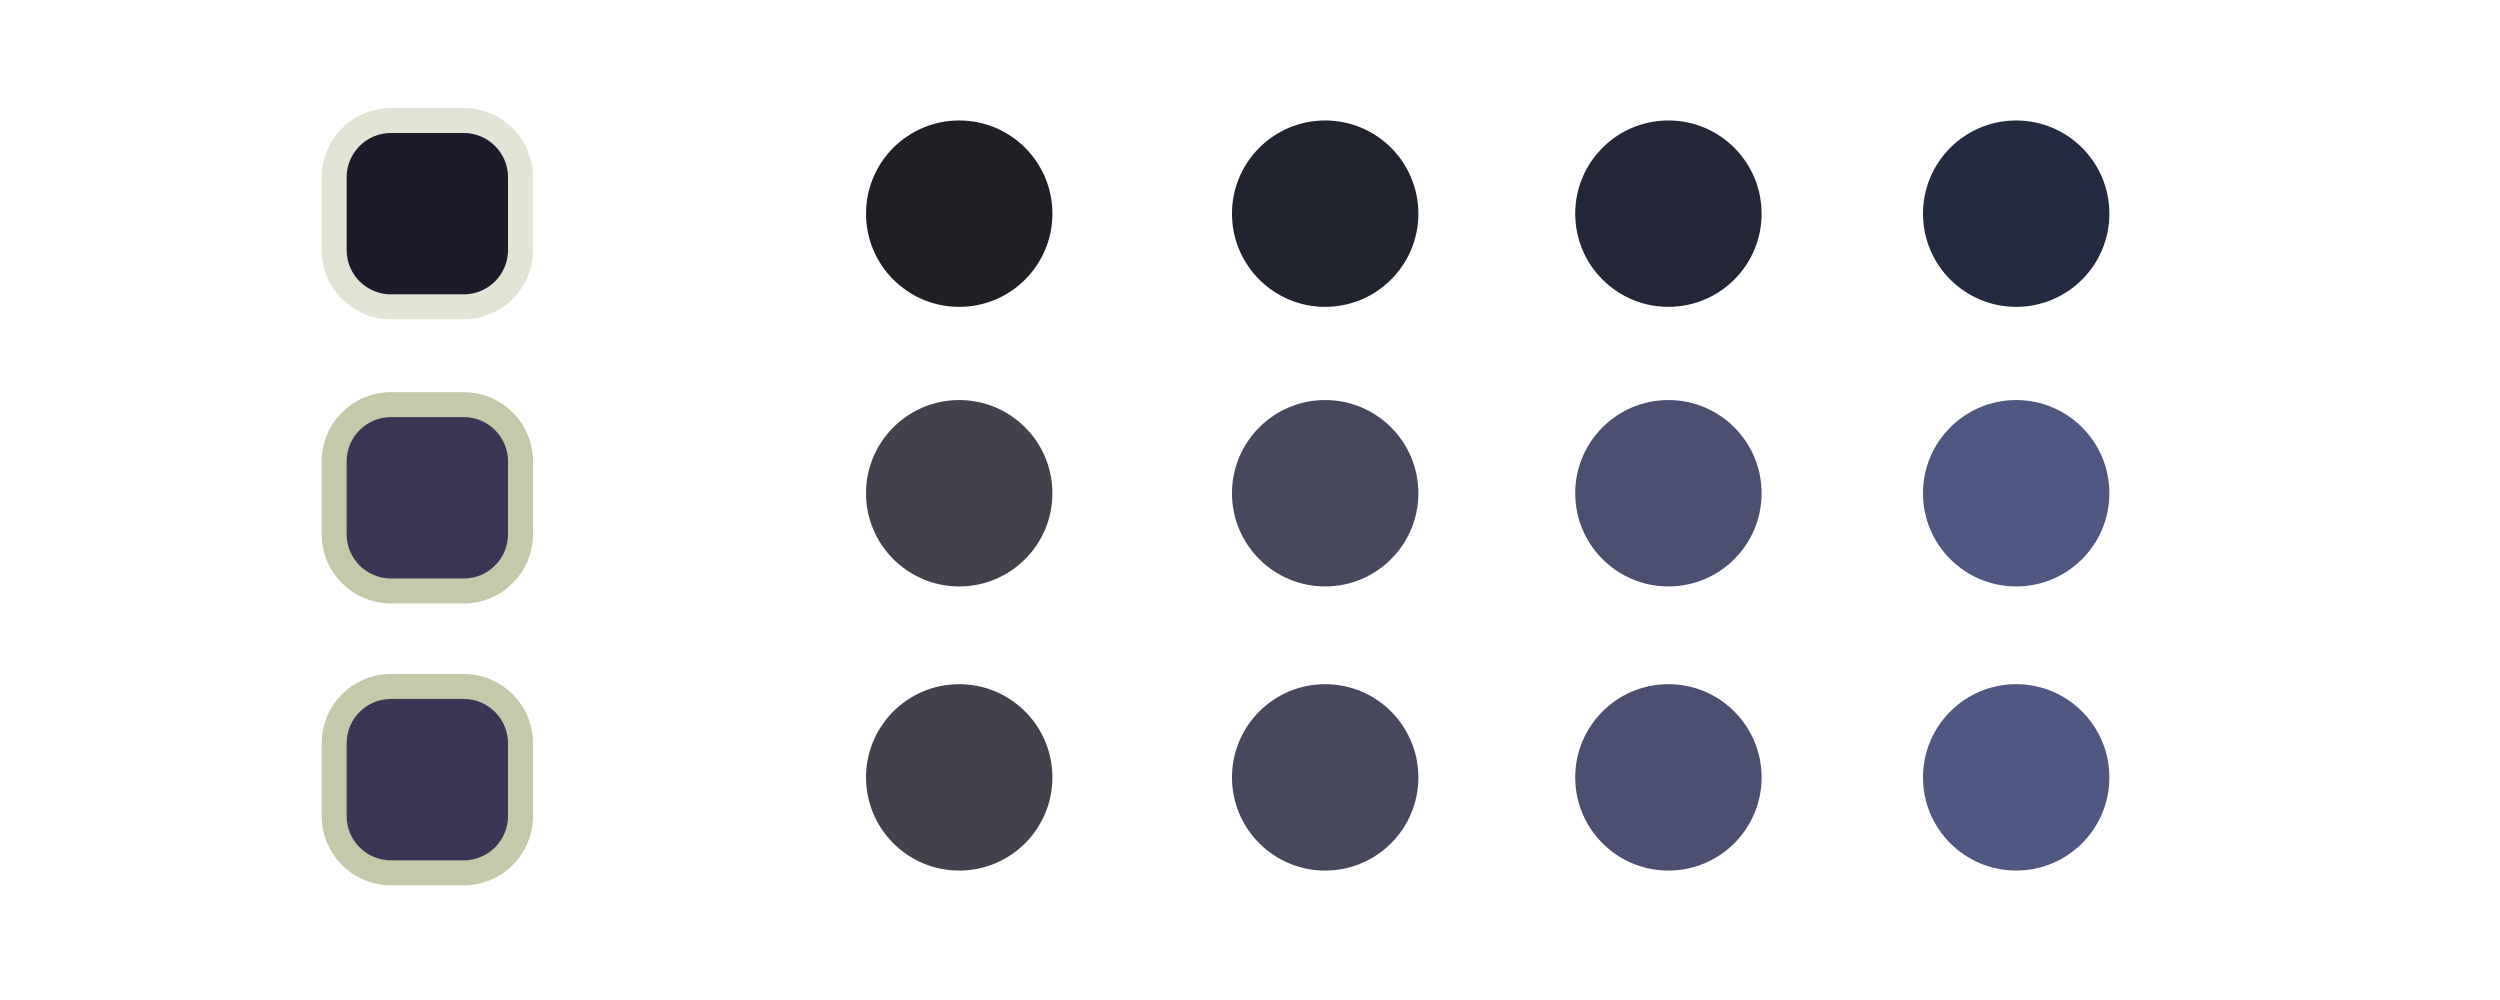
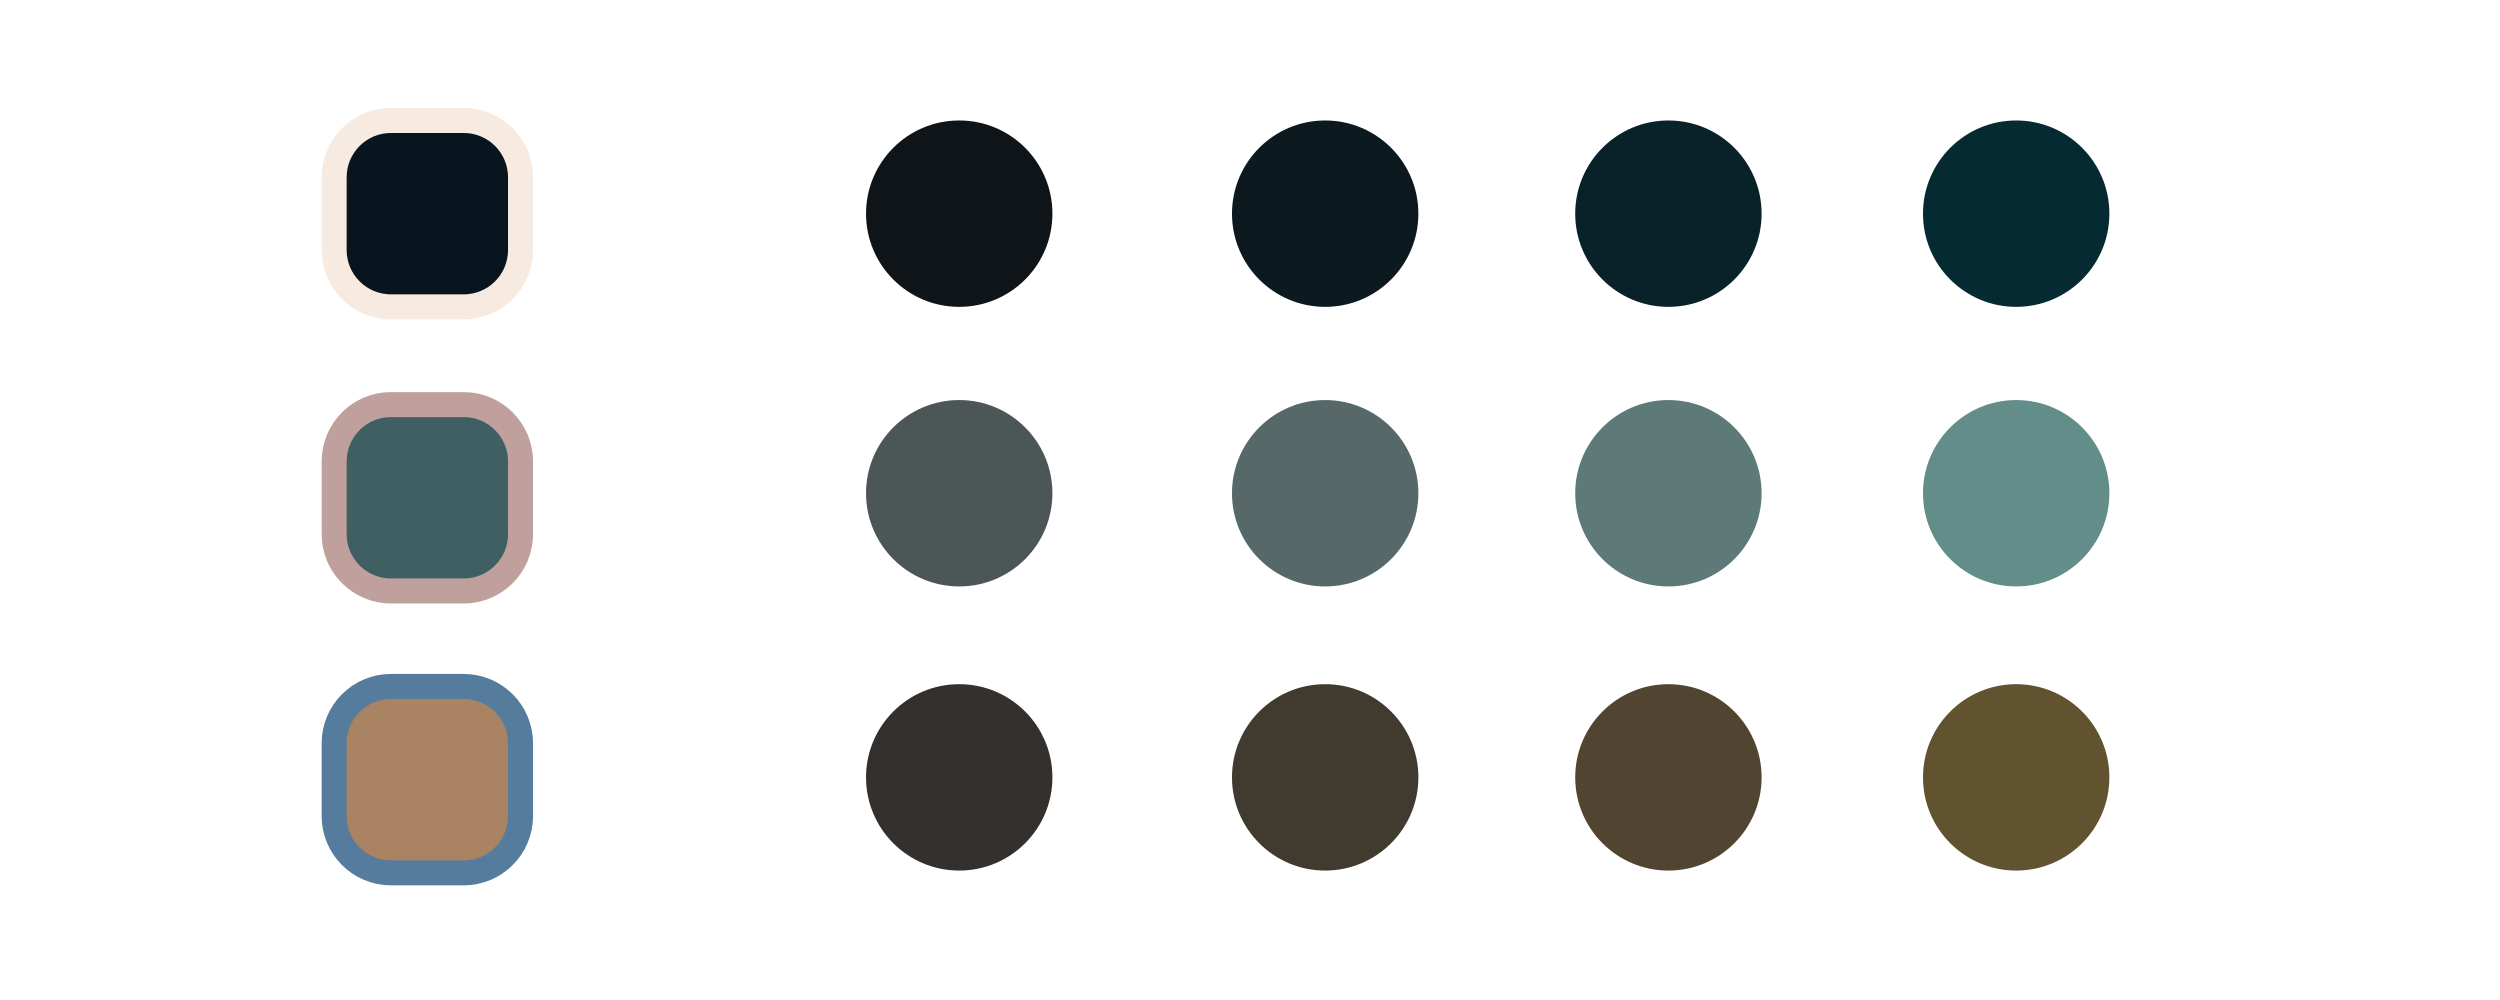
<svg xmlns="http://www.w3.org/2000/svg" width="1000" height="400" viewBox="0 0 264.583 105.833" version="1.1" id="svg1">
  <defs id="defs1" />
  <g id="layer1">
-     <rect style="fill:#1B1B29;fill-opacity:1;stroke:#E4E4D6;stroke-width:2.646;stroke-linecap:round;stroke-linejoin:round;stroke-dasharray:none;stroke-opacity:1;paint-order:fill markers stroke" id="rect1" width="19.726" height="19.726" x="35.363" y="12.75" ry="6.014" />
-     <rect style="fill:#3A3756;fill-opacity:1;stroke:#C5C8A9;stroke-width:2.646;stroke-linecap:round;stroke-linejoin:round;stroke-dasharray:none;stroke-opacity:1;paint-order:fill markers stroke" id="rect2" width="19.726" height="19.726" x="35.363" y="42.82" ry="6.014" />
-     <rect style="fill:#3A3756;fill-opacity:1;stroke:#C5C8A9;stroke-width:2.646;stroke-linecap:round;stroke-linejoin:round;stroke-dasharray:none;stroke-opacity:1;paint-order:fill markers stroke" id="rect3" width="19.726" height="19.726" x="35.363" y="72.65" ry="6.014" />
-     <rect style="fill:#1F1F25;fill-opacity:1;stroke:none;stroke-width:2.646;stroke-linecap:round;stroke-linejoin:round;stroke-dasharray:none;stroke-opacity:1;paint-order:fill markers stroke" id="rect4" width="19.726" height="19.726" x="91.654" y="12.75" ry="9.863" />
-     <rect style="fill:#21232E;fill-opacity:1;stroke:none;stroke-width:2.646;stroke-linecap:round;stroke-linejoin:round;stroke-dasharray:none;stroke-opacity:1;paint-order:fill markers stroke" id="rect5" width="19.726" height="19.726" x="130.385" y="12.75" ry="9.863" />
-     <rect style="fill:#232737;fill-opacity:1;stroke:none;stroke-width:2.646;stroke-linecap:round;stroke-linejoin:round;stroke-dasharray:none;stroke-opacity:1;paint-order:fill markers stroke" id="rect6" width="19.726" height="19.726" x="166.71" y="12.75" ry="9.863" />
-     <rect style="fill:#242B40;fill-opacity:1;stroke:none;stroke-width:2.646;stroke-linecap:round;stroke-linejoin:round;stroke-dasharray:none;stroke-opacity:1;paint-order:fill markers stroke" id="rect7" width="19.726" height="19.726" x="203.516" y="12.75" ry="9.863" />
-     <rect style="fill:#42424D;fill-opacity:1;stroke:none;stroke-width:2.646;stroke-linecap:round;stroke-linejoin:round;stroke-dasharray:none;stroke-opacity:1;paint-order:fill markers stroke" id="rect8" width="19.726" height="19.726" x="91.654" y="42.339" ry="9.863" />
-     <rect style="fill:#47485D;fill-opacity:1;stroke:none;stroke-width:2.646;stroke-linecap:round;stroke-linejoin:round;stroke-dasharray:none;stroke-opacity:1;paint-order:fill markers stroke" id="rect9" width="19.726" height="19.726" x="130.385" y="42.339" ry="9.863" />
-     <rect style="fill:#4C4F6F;fill-opacity:1;stroke:none;stroke-width:2.646;stroke-linecap:round;stroke-linejoin:round;stroke-dasharray:none;stroke-opacity:1;paint-order:fill markers stroke" id="rect10" width="19.726" height="19.726" x="166.71" y="42.339" ry="9.863" />
-     <rect style="fill:#4F5782;fill-opacity:1;stroke:none;stroke-width:2.646;stroke-linecap:round;stroke-linejoin:round;stroke-dasharray:none;stroke-opacity:1;paint-order:fill markers stroke" id="rect11" width="19.726" height="19.726" x="203.516" y="42.339" ry="9.863" />
-     <rect style="fill:#42424D;fill-opacity:1;stroke:none;stroke-width:2.646;stroke-linecap:round;stroke-linejoin:round;stroke-dasharray:none;stroke-opacity:1;paint-order:fill markers stroke" id="rect12" width="19.726" height="19.726" x="91.654" y="72.409" ry="9.863" />
-     <rect style="fill:#47485D;fill-opacity:1;stroke:none;stroke-width:2.646;stroke-linecap:round;stroke-linejoin:round;stroke-dasharray:none;stroke-opacity:1;paint-order:fill markers stroke" id="rect13" width="19.726" height="19.726" x="130.385" y="72.409" ry="9.863" />
-     <rect style="fill:#4C4F6F;fill-opacity:1;stroke:none;stroke-width:2.646;stroke-linecap:round;stroke-linejoin:round;stroke-dasharray:none;stroke-opacity:1;paint-order:fill markers stroke" id="rect14" width="19.726" height="19.726" x="166.71" y="72.409" ry="9.863" />
-     <rect style="fill:#4F5782;fill-opacity:1;stroke:none;stroke-width:2.646;stroke-linecap:round;stroke-linejoin:round;stroke-dasharray:none;stroke-opacity:1;paint-order:fill markers stroke" id="rect15" width="19.726" height="19.726" x="203.516" y="72.409" ry="9.863" />
+     <rect style="fill:#08151E;fill-opacity:1;stroke:#F7EAE1;stroke-width:2.646;stroke-linecap:round;stroke-linejoin:round;stroke-dasharray:none;stroke-opacity:1;paint-order:fill markers stroke" id="rect1" width="19.726" height="19.726" x="35.363" y="12.75" ry="6.014" />
+     <rect style="fill:#3F5F63;fill-opacity:1;stroke:#C0A09C;stroke-width:2.646;stroke-linecap:round;stroke-linejoin:round;stroke-dasharray:none;stroke-opacity:1;paint-order:fill markers stroke" id="rect2" width="19.726" height="19.726" x="35.363" y="42.82" ry="6.014" />
+     <rect style="fill:#AA8362;fill-opacity:1;stroke:#557C9D;stroke-width:2.646;stroke-linecap:round;stroke-linejoin:round;stroke-dasharray:none;stroke-opacity:1;paint-order:fill markers stroke" id="rect3" width="19.726" height="19.726" x="35.363" y="72.65" ry="6.014" />
+     <rect style="fill:#0E1418;fill-opacity:1;stroke:none;stroke-width:2.646;stroke-linecap:round;stroke-linejoin:round;stroke-dasharray:none;stroke-opacity:1;paint-order:fill markers stroke" id="rect4" width="19.726" height="19.726" x="91.654" y="12.75" ry="9.863" />
+     <rect style="fill:#0C1A20;fill-opacity:1;stroke:none;stroke-width:2.646;stroke-linecap:round;stroke-linejoin:round;stroke-dasharray:none;stroke-opacity:1;paint-order:fill markers stroke" id="rect5" width="19.726" height="19.726" x="130.385" y="12.75" ry="9.863" />
+     <rect style="fill:#092128;fill-opacity:1;stroke:none;stroke-width:2.646;stroke-linecap:round;stroke-linejoin:round;stroke-dasharray:none;stroke-opacity:1;paint-order:fill markers stroke" id="rect6" width="19.726" height="19.726" x="166.71" y="12.75" ry="9.863" />
+     <rect style="fill:#062A32;fill-opacity:1;stroke:none;stroke-width:2.646;stroke-linecap:round;stroke-linejoin:round;stroke-dasharray:none;stroke-opacity:1;paint-order:fill markers stroke" id="rect7" width="19.726" height="19.726" x="203.516" y="12.75" ry="9.863" />
+     <rect style="fill:#4D5657;fill-opacity:1;stroke:none;stroke-width:2.646;stroke-linecap:round;stroke-linejoin:round;stroke-dasharray:none;stroke-opacity:1;paint-order:fill markers stroke" id="rect8" width="19.726" height="19.726" x="91.654" y="42.339" ry="9.863" />
+     <rect style="fill:#566868;fill-opacity:1;stroke:none;stroke-width:2.646;stroke-linecap:round;stroke-linejoin:round;stroke-dasharray:none;stroke-opacity:1;paint-order:fill markers stroke" id="rect9" width="19.726" height="19.726" x="130.385" y="42.339" ry="9.863" />
+     <rect style="fill:#5D7A78;fill-opacity:1;stroke:none;stroke-width:2.646;stroke-linecap:round;stroke-linejoin:round;stroke-dasharray:none;stroke-opacity:1;paint-order:fill markers stroke" id="rect10" width="19.726" height="19.726" x="166.71" y="42.339" ry="9.863" />
+     <rect style="fill:#638D88;fill-opacity:1;stroke:none;stroke-width:2.646;stroke-linecap:round;stroke-linejoin:round;stroke-dasharray:none;stroke-opacity:1;paint-order:fill markers stroke" id="rect11" width="19.726" height="19.726" x="203.516" y="42.339" ry="9.863" />
+     <rect style="fill:#33302D;fill-opacity:1;stroke:none;stroke-width:2.646;stroke-linecap:round;stroke-linejoin:round;stroke-dasharray:none;stroke-opacity:1;paint-order:fill markers stroke" id="rect12" width="19.726" height="19.726" x="91.654" y="72.409" ry="9.863" />
+     <rect style="fill:#413A2F;fill-opacity:1;stroke:none;stroke-width:2.646;stroke-linecap:round;stroke-linejoin:round;stroke-dasharray:none;stroke-opacity:1;paint-order:fill markers stroke" id="rect13" width="19.726" height="19.726" x="130.385" y="72.409" ry="9.863" />
+     <rect style="fill:#514531;fill-opacity:1;stroke:none;stroke-width:2.646;stroke-linecap:round;stroke-linejoin:round;stroke-dasharray:none;stroke-opacity:1;paint-order:fill markers stroke" id="rect14" width="19.726" height="19.726" x="166.71" y="72.409" ry="9.863" />
+     <rect style="fill:#625330;fill-opacity:1;stroke:none;stroke-width:2.646;stroke-linecap:round;stroke-linejoin:round;stroke-dasharray:none;stroke-opacity:1;paint-order:fill markers stroke" id="rect15" width="19.726" height="19.726" x="203.516" y="72.409" ry="9.863" />
  </g>
</svg>
